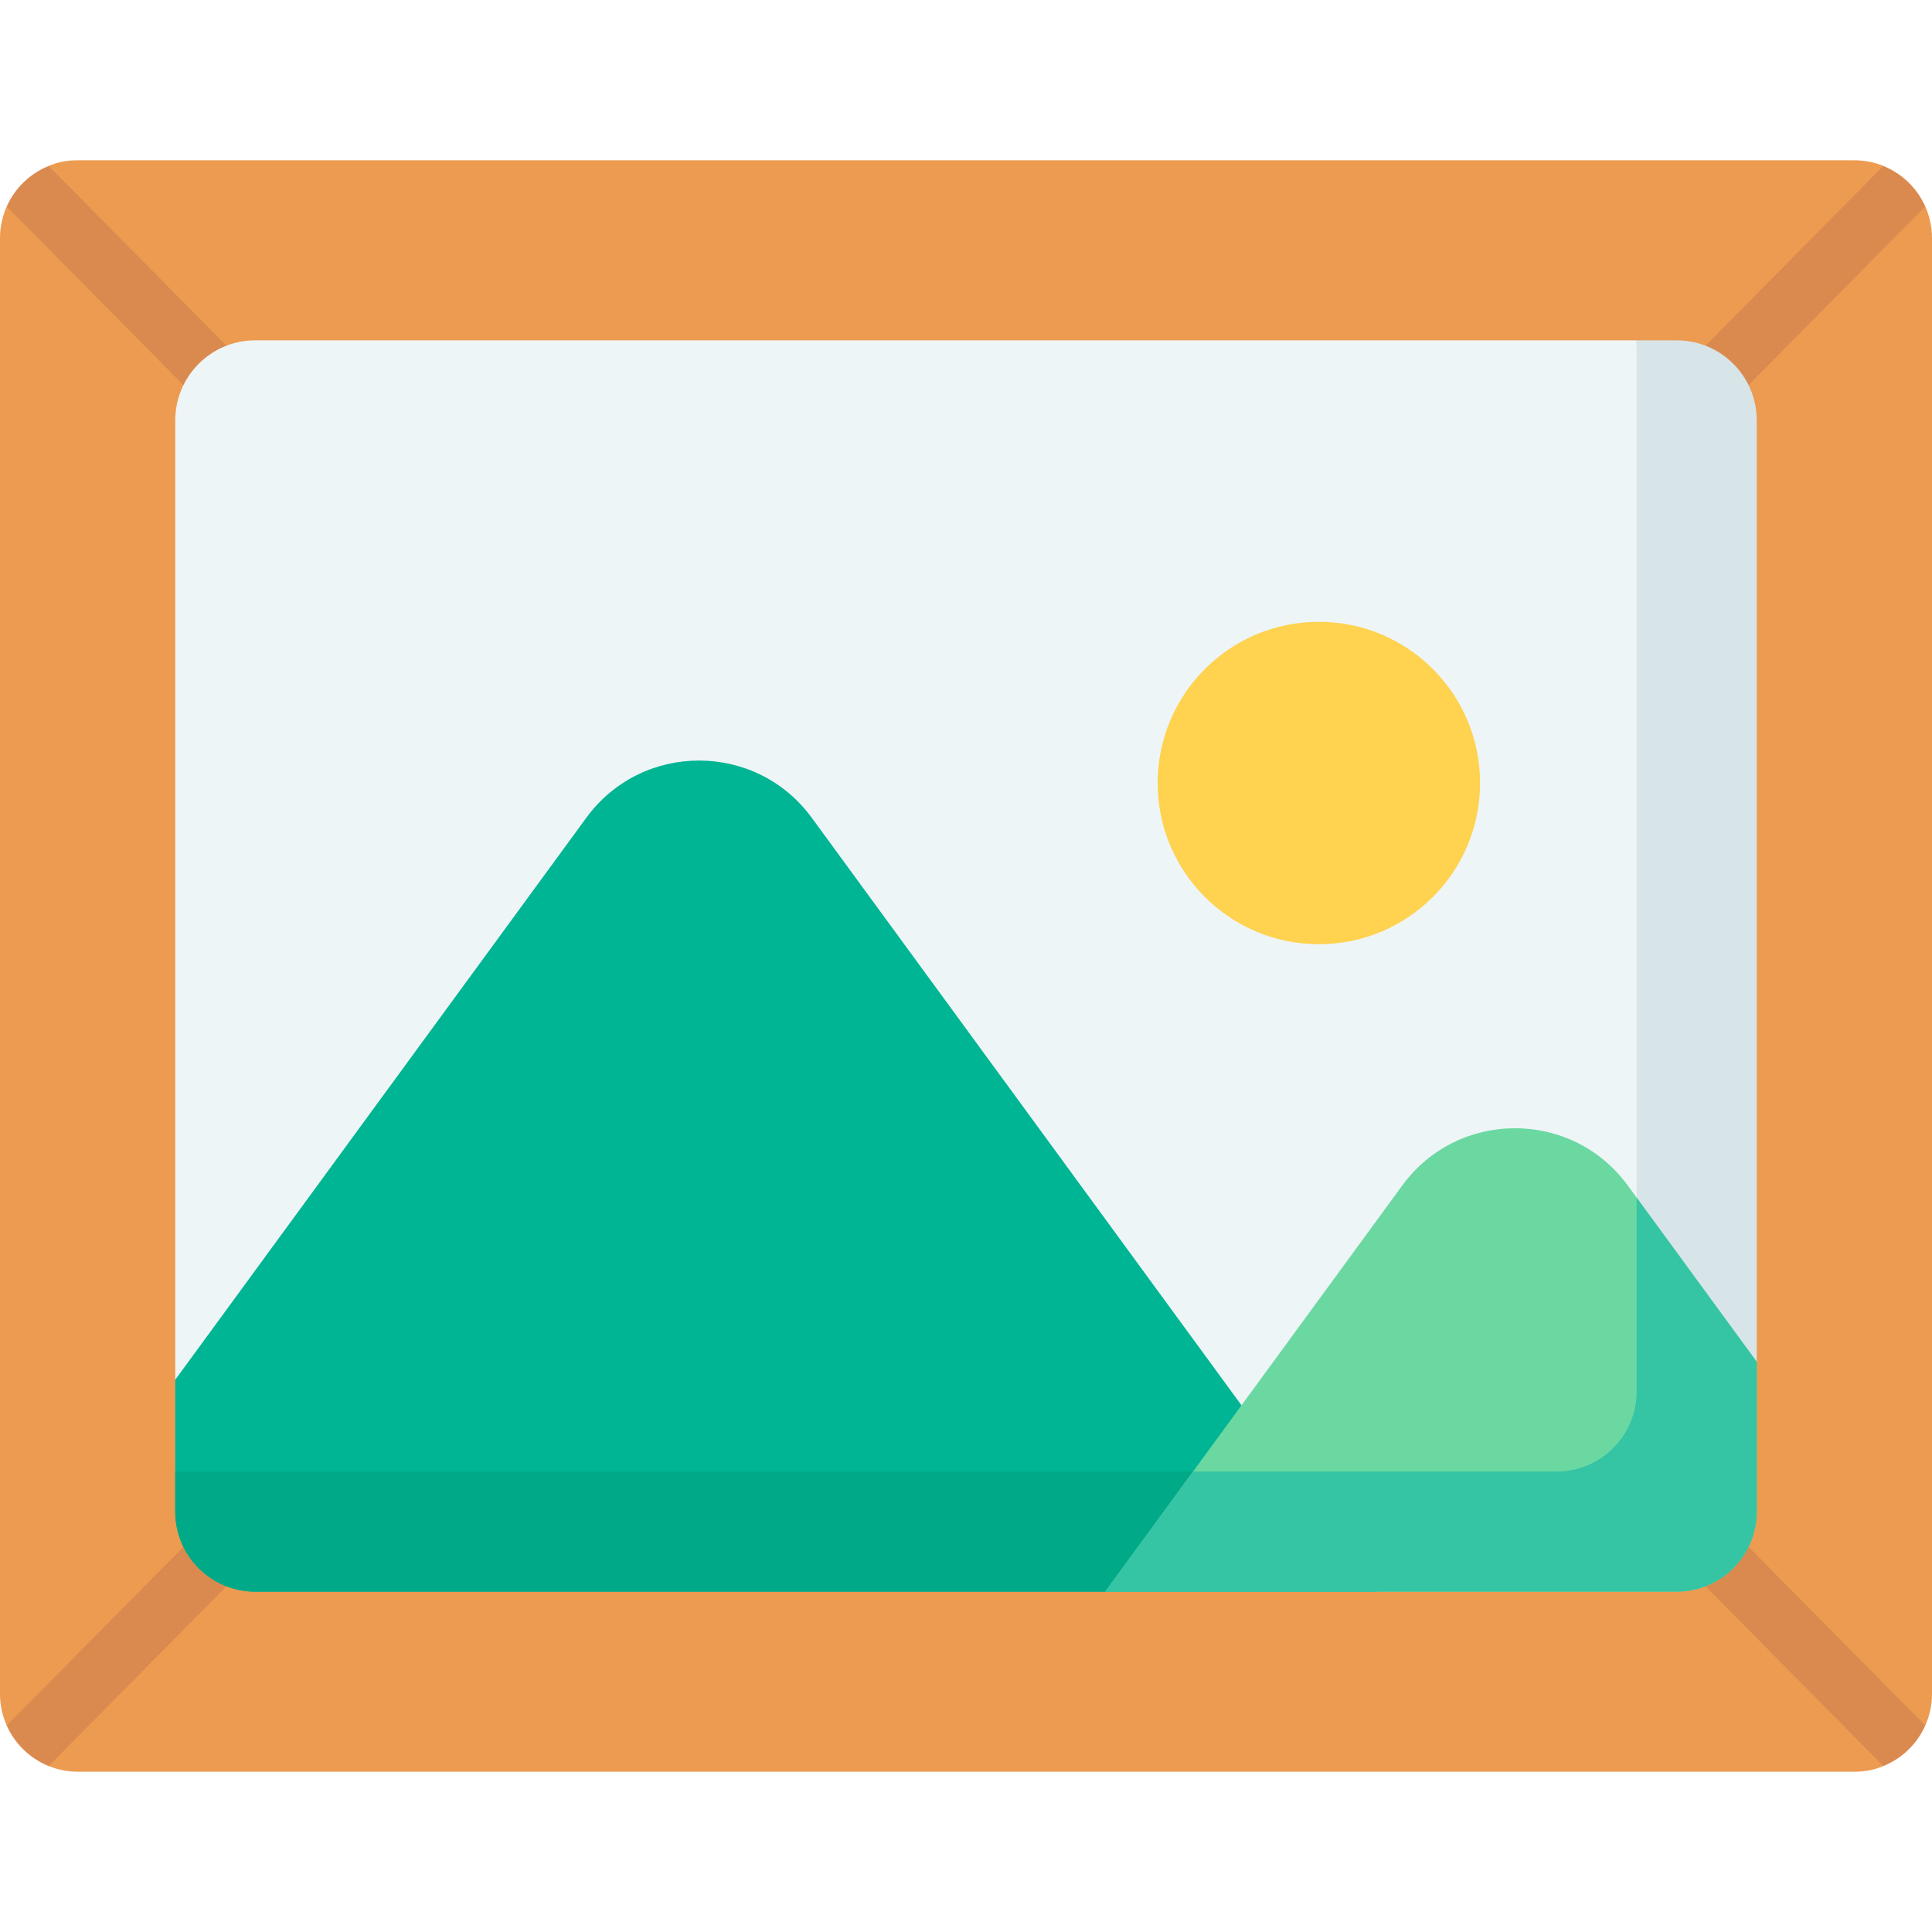
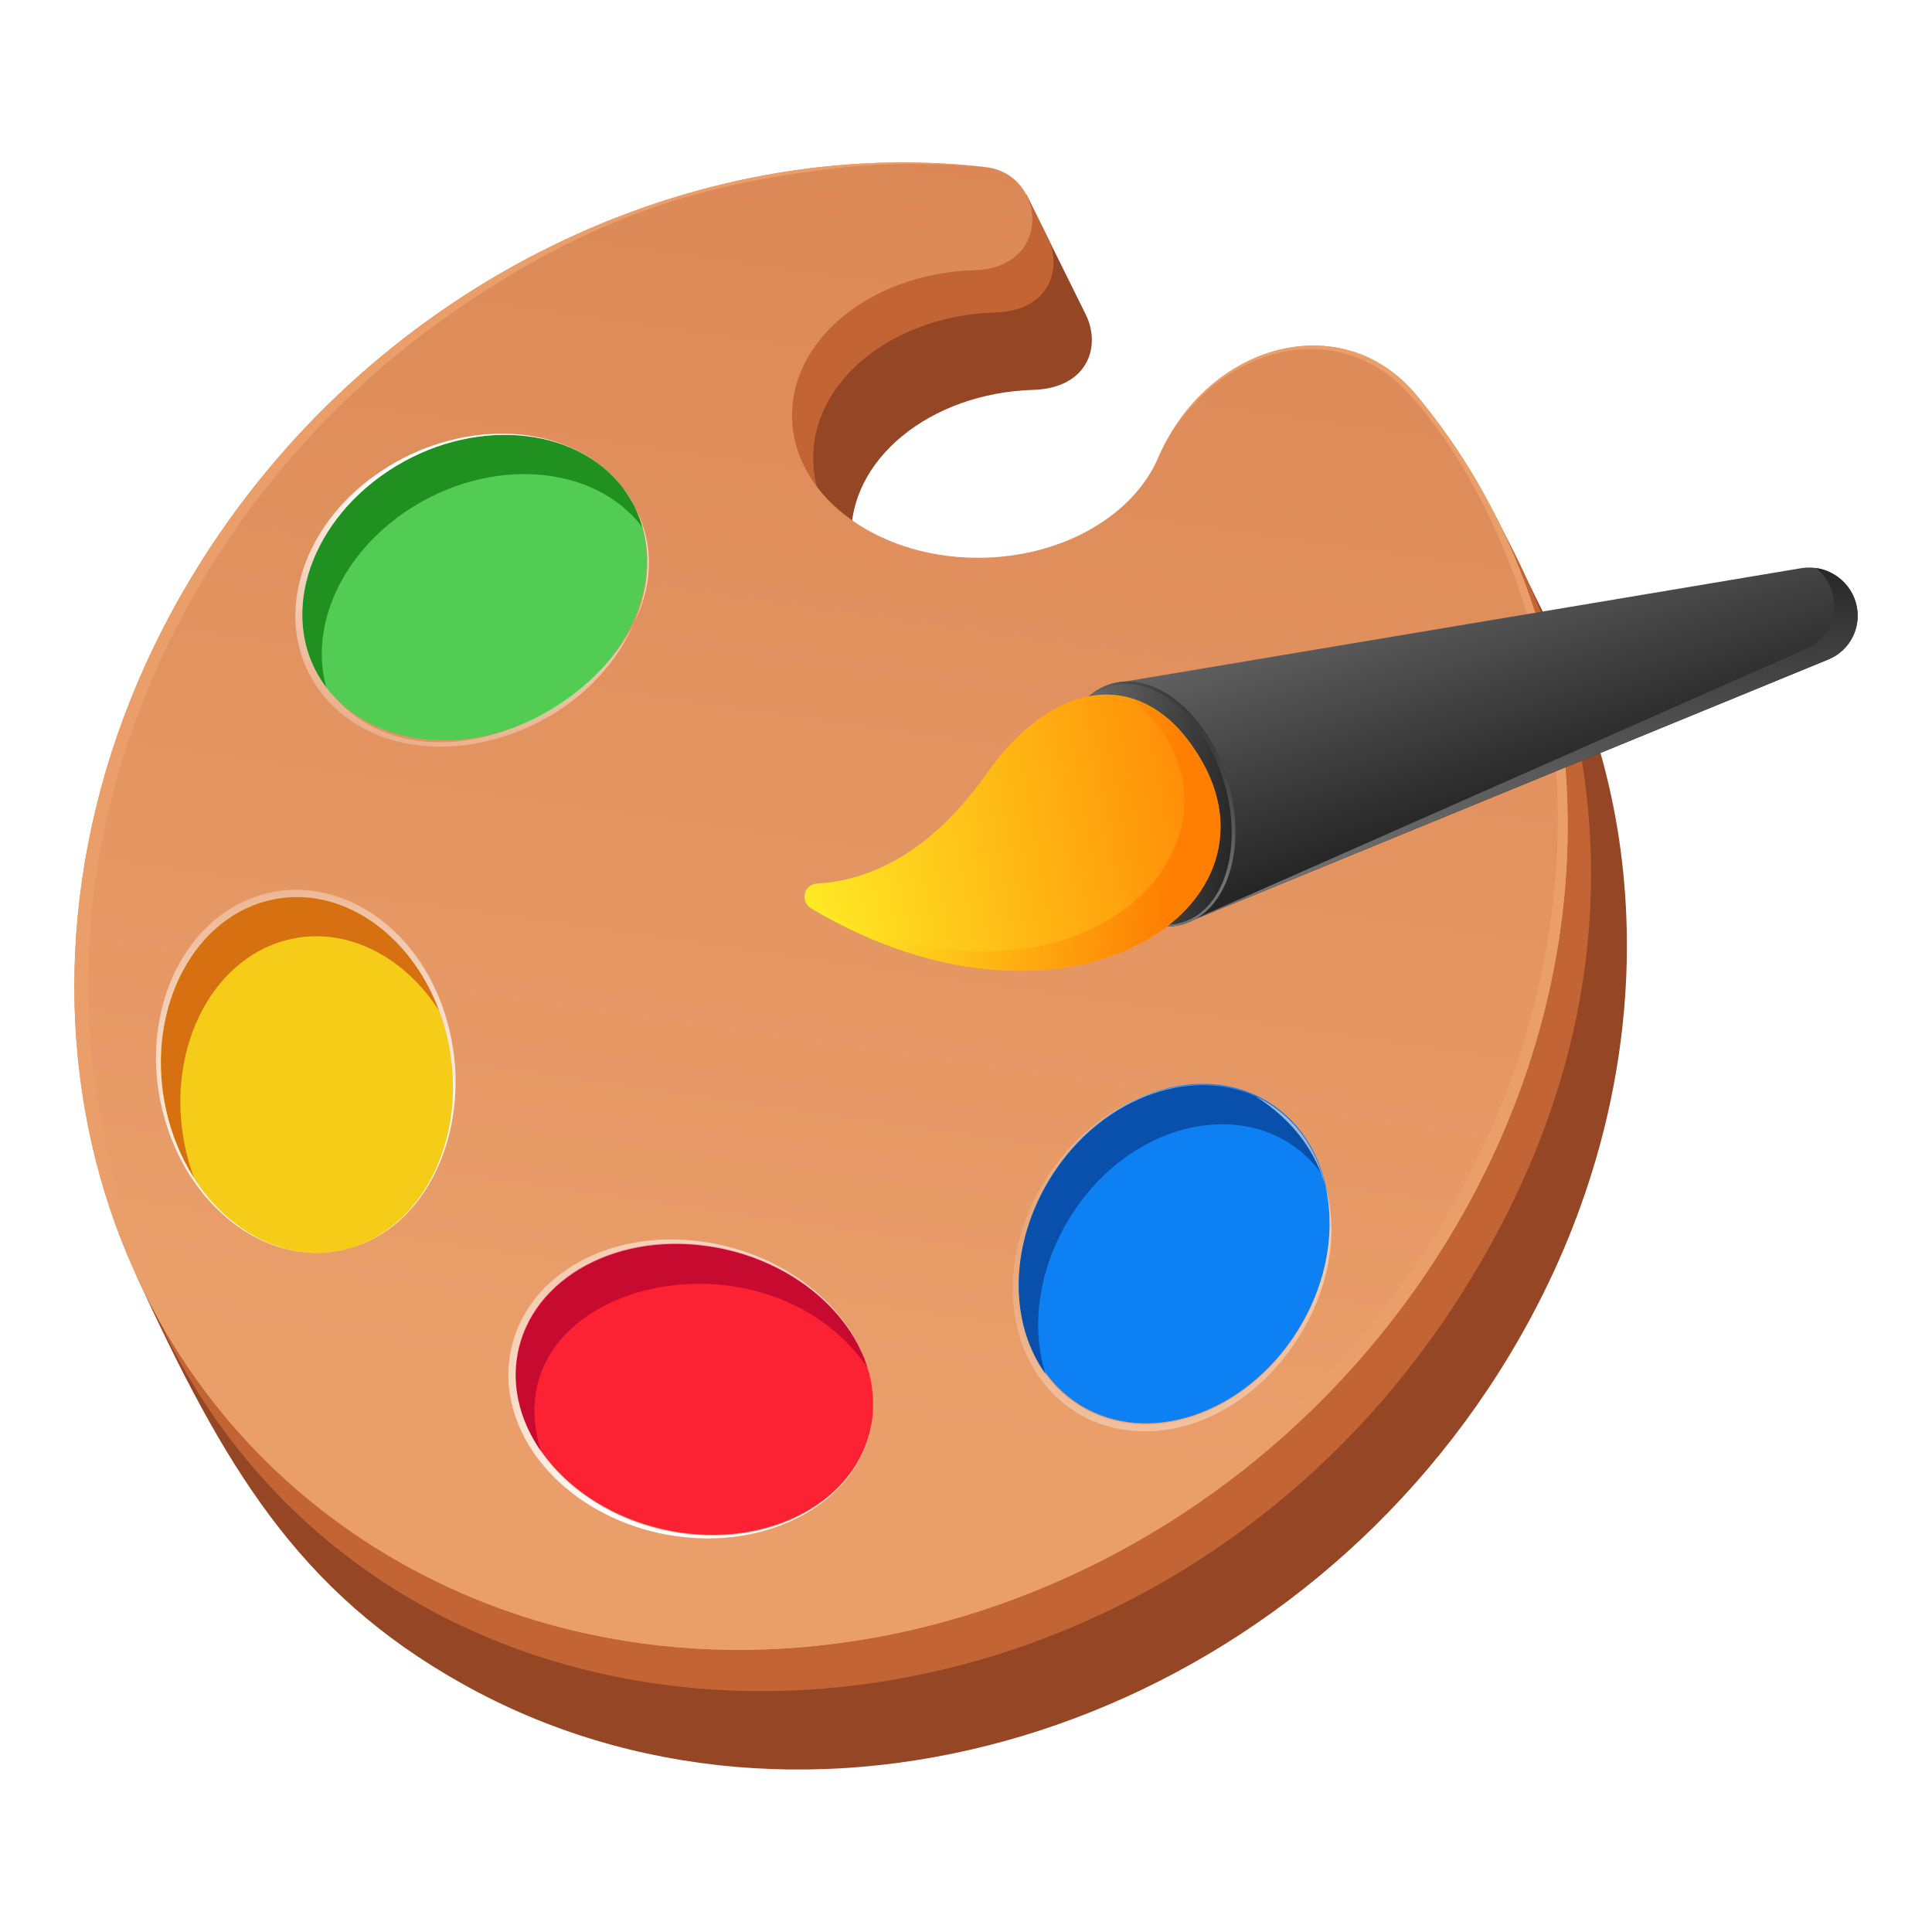
- <svg xmlns="http://www.w3.org/2000/svg" id="Capa_1" enable-background="new 0 0 512 512" viewBox="0 0 512 512">
-   <g>
-     <path d="m491.396 469.524h-470.792c-2.728 0-5.327-.543-7.71-1.506l-11.112-10.739c-1.137-2.556-1.782-5.38-1.782-8.358v-385.842c0-2.978.645-5.801 1.782-8.357l11.112-10.741c2.465-1.043 4.865-1.505 7.71-1.505h470.793c2.728 0 5.332.53 7.715 1.493l11.107 10.753c1.137 2.556 1.782 5.38 1.782 8.357v385.841c0 2.978-.645 5.802-1.782 8.359l-11.111 10.739c-2.467 1.043-4.867 1.506-7.712 1.506z" fill="#ec9b51" />
-     <g fill="#da8a4f">
-       <path d="m1.782 54.722 50.338 50.878c1.511 1.527 3.502 2.292 5.492 2.292 1.964 0 3.928-.743 5.434-2.234 3.033-3.001 3.059-7.892.058-10.927l-50.211-50.75c-4.954 2.003-8.946 5.872-11.111 10.741z" />
-       <path d="m454.388 107.892c1.991 0 3.981-.765 5.492-2.292l50.338-50.878c-2.166-4.869-6.157-8.738-11.112-10.741l-50.211 50.75c-3.001 3.034-2.975 7.926.058 10.927 1.506 1.491 3.471 2.234 5.435 2.234z" />
-       <path d="m12.894 468.019 50.211-50.752c3.001-3.033 2.975-7.925-.058-10.927-3.033-3-7.925-2.977-10.927.059l-50.338 50.88c2.166 4.869 6.157 8.737 11.112 10.74z" />
-       <path d="m510.218 457.279-50.338-50.879c-3.001-3.036-7.893-3.059-10.927-.059-3.033 3.002-3.059 7.893-.058 10.927l50.211 50.752c4.955-2.004 8.946-5.872 11.112-10.741z" />
+ <svg xmlns="http://www.w3.org/2000/svg" xmlns:xlink="http://www.w3.org/1999/xlink" id="Layer_1" enable-background="new 0 0 52 52" height="512" viewBox="0 0 52 52" width="512">
+   <linearGradient id="SVGID_1_" gradientTransform="matrix(.946 .325 -.325 .946 13.875 -857.433)" gradientUnits="userSpaceOnUse" x1="297.319" x2="280.628" y1="844.531" y2="757.717">
+     <stop offset="0" stop-color="#ea9f6b" />
+     <stop offset="1" stop-color="#c36435" />
+   </linearGradient>
+   <radialGradient id="SVGID_2_" cx="305.655" cy="827.503" gradientTransform="matrix(.946 .325 -.321 .934 7.233 -838.133)" gradientUnits="userSpaceOnUse" r="24.867">
+     <stop offset=".107" stop-color="#fff" stop-opacity="0" />
+     <stop offset=".306" stop-color="#fff" />
+   </radialGradient>
+   <linearGradient id="lg1">
+     <stop offset=".306" stop-color="#fff" />
+     <stop offset="1" stop-color="#fff" stop-opacity="0" />
+   </linearGradient>
+   <radialGradient id="SVGID_3_" cx="297.719" cy="837.538" gradientTransform="matrix(.946 .325 -.321 .934 7.233 -838.133)" gradientUnits="userSpaceOnUse" r="12.491" xlink:href="#lg1" />
+   <radialGradient id="SVGID_4_" cx="283.902" cy="831.871" gradientTransform="matrix(.946 .325 -.321 .934 7.233 -838.133)" gradientUnits="userSpaceOnUse" r="9.281" xlink:href="#lg1" />
+   <radialGradient id="SVGID_5_" cx="281.675" cy="812.546" gradientTransform="matrix(.946 .325 -.321 .934 7.233 -838.133)" gradientUnits="userSpaceOnUse" r="9.729" xlink:href="#lg1" />
+   <linearGradient id="lg2">
+     <stop offset="0" stop-color="#727272" />
+     <stop offset=".853" stop-color="#313131" />
+     <stop offset="1" stop-color="#262626" />
+   </linearGradient>
+   <linearGradient id="SVGID_6_" gradientTransform="matrix(.919 .395 -.395 .919 56.042 -358.554)" gradientUnits="userSpaceOnUse" x1="130.664" x2="136.206" xlink:href="#lg2" y1="348.773" y2="354.922" />
+   <linearGradient id="SVGID_7_" gradientTransform="matrix(.995 .096 -.096 .995 -21.483 -14.547)" gradientUnits="userSpaceOnUse" x1="53.14" x2="58.044" xlink:href="#lg2" y1="31.001" y2="31.001" />
+   <linearGradient id="SVGID_8_" gradientTransform="matrix(.919 .395 -.395 .919 56.042 -358.554)" gradientUnits="userSpaceOnUse" x1="136.91" x2="133.43" xlink:href="#lg2" y1="356.523" y2="350.32" />
+   <linearGradient id="SVGID_9_" gradientTransform="matrix(.995 .096 -.096 .995 -21.483 -14.547)" gradientUnits="userSpaceOnUse" x1="55.797" x2="57.815" xlink:href="#lg2" y1="30.776" y2="28.591" />
+   <linearGradient id="lg3">
+     <stop offset="0" stop-color="#fef328" />
+     <stop offset=".886" stop-color="#ff7f02" />
+   </linearGradient>
+   <linearGradient id="SVGID_10_" gradientTransform="matrix(.995 .096 -.096 .995 -21.483 -14.547)" gradientUnits="userSpaceOnUse" x1="45.604" x2="60.119" xlink:href="#lg3" y1="34.2" y2="30.161" />
+   <linearGradient id="SVGID_11_" gradientTransform="matrix(.995 .096 -.096 .995 -21.483 -14.547)" gradientUnits="userSpaceOnUse" x1="46.794" x2="57.627" xlink:href="#lg3" y1="32.028" y2="32.028" />
+   <g id="_x34_1">
+     <g>
+       <g>
+         <path d="m40.34 36.939c-6.214 9.779-18.706 13.529-27.902 8.377-4.428-2.481-6.406-5.845-8.77-10.987l.231-.109c-1.571-5.284-.786-11.448 2.674-16.892 4.479-7.048 12.219-10.964 19.635-10.672-.032-.186-.055-.328-.055-.328l1.473-1.092 1.577 3.189c.005.01.01.019.015.03.433.86.062 1.99-1.4 2.038-2.789.082-4.986 1.882-4.905 4.018.08 2.135 1.939 2.849 4.73 2.766 2.179-.065 3.996-1.176 4.649-2.678.597-1.378 1.717-2.487 3.175-2.894.008-.002.016-.004.025-.007 2.184-.602 3.514.731 4.695 2.443l.106-.181c.051.102 1.828 3.712 1.876 3.817 2.589 5.725 2.14 12.918-1.829 19.162z" fill="#954625" />
+         <path d="m39.316 34.856c7.226-11.37 1.061-20.48.977-20.896l-.106.181c-1.098-1.592-2.389-3.079-4.695-2.443-.008.002-.016.004-.025.007-1.458.408-2.578 1.516-3.175 2.894-.653 1.502-2.47 2.613-4.649 2.678-2.79.083-4.65-.63-4.73-2.766-.001-.023-.001-.045-.001-.068-.625-.442-.988-1.097-1.022-2.015-.081-2.136 2.115-3.936 4.905-4.018 1.403-.046 1.776-1.094 1.452-1.919l-.62-1.255-1.473 1.092s.023.142.055.328c-7.416-.292-15.155 3.624-19.635 10.672-3.459 5.444-4.244 11.608-2.674 16.892l-.223.105c.913 1.858.886 1.823 1.1 2.214 6.859 12.546 25.905 11.904 34.54-1.684z" fill="#c36435" />
+         <path d="m38.109 10.619c-1.978-2.364-5.595-1.398-6.942 1.713-.653 1.502-2.47 2.613-4.649 2.678-2.79.083-5.119-1.583-5.198-3.719-.081-2.136 2.115-3.936 4.905-4.018 2.133-.07 1.929-2.588.303-2.775-7.838-.899-16.309 3.055-21.079 10.562-6.214 9.779-3.798 21.882 5.397 27.035 9.195 5.152 21.687 1.402 27.902-8.376 4.949-7.787 4.424-17.048-.638-23.1z" fill="url(#SVGID_1_)" />
+         <g>
+           <ellipse cx="31.602" cy="33.768" fill="#0d81f3" rx="4.8" ry="3.912" transform="matrix(.532 -.847 .847 .532 -13.807 42.542)" />
+           <ellipse cx="18.691" cy="37.405" fill="#fd2134" rx="3.866" ry="4.857" transform="matrix(.227 -.974 .974 .227 -21.985 47.099)" />
+           <ellipse cx="8.261" cy="28.931" fill="#f5cc18" rx="3.903" ry="4.81" transform="matrix(.986 -.167 .167 .986 -4.719 1.788)" />
+           <ellipse cx="12.774" cy="15.817" fill="#52cc52" rx="4.824" ry="3.892" transform="matrix(.884 -.467 .467 .884 -5.908 7.796)" />
+         </g>
+         <path d="m28.561 33.187c1.602-3.12 5.342-3.907 7.027-1.573-1.079-3.438-5.682-3.125-7.551.516-.887 1.728-.791 3.611.102 4.848-.354-1.129-.24-2.503.422-3.791z" fill="#0850ac" />
+         <path d="m23.347 36.804c-.501-1.598-2.164-2.94-4.252-3.255-3.921-.592-6.523 2.649-4.535 5.513-1.409-4.498 5.98-6.302 8.787-2.258z" fill="#c70a30" />
+         <path d="m7.715 25.302c1.551-.403 3.149.409 4.111 1.912-.799-2.158-2.751-3.458-4.635-2.969-2.089.542-3.304 3.079-2.712 5.667.152.666.409 1.27.743 1.791-.087-.235-.161-.48-.219-.735-.591-2.588.623-5.125 2.712-5.667z" fill="#d67011" />
+         <path d="m10.972 13.734c2.205-1.46 5.025-1.253 6.318.458-.102-.365-.269-.713-.505-1.032-1.284-1.734-4.122-1.95-6.337-.483-2.216 1.467-2.97 4.063-1.686 5.797.006.008.013.017.019.025-.452-1.619.383-3.567 2.191-4.765z" fill="#209120" />
+       </g>
+       <g>
+         <path d="m5.448 15.06c-6.214 9.779-3.798 21.882 5.397 27.035 9.195 5.152 21.687 1.402 27.902-8.376 4.949-7.787 4.424-17.048-.638-23.1-1.978-2.364-5.595-1.398-6.942 1.712-0.0 0-0.0 0-0.0.001.131-.285.285-.559.46-.819.174-.26.37-.506.589-.729 1.377-1.411 3.421-1.895 5.061-.759.253.175.48.384.677.617 1.724 1.869 3.429 5.393 3.87 9.384.127 1.235.134 2.481.031 3.715-.221 2.468-.881 4.89-1.938 7.127-1.052 2.238-2.465 4.308-4.172 6.101-12.176 12.819-32.577 7.131-33.353-9.609-.114-2.465.247-4.947 1.024-7.293.389-1.173.874-2.316 1.454-3.411 1.563-2.95 3.926-5.897 7.367-8.284 3.998-2.754 7.019-3.476 10.494-3.873 1.258-.121 2.531-.115 3.795-.001-0-0-0-0-0-0-7.838-.899-16.308 3.055-21.079 10.562z" fill="#ea9f6b" />
+       </g>
+       <g>
+         <path d="m33.791 29.507c1.968.905 2.584 3.546 1.376 5.899-1.208 2.354-3.784 3.529-5.753 2.624s-2.585-3.546-1.377-5.9c1.208-2.354 3.784-3.528 5.752-2.624 0.0 0.0 0.0 0.0.001 0-1.055-.491-2.295-.366-3.34.145-1.056.513-1.918 1.381-2.461 2.355-.282.504-.499 1.05-.618 1.622-.44 2.12.457 3.889 1.96 4.581.557.254 1.179.351 1.781.305 3.944-.3 6.863-6.357 2.679-9.009z" fill="url(#SVGID_2_)" />
+         <path d="m18.288 41.261c-2.647-.4-4.613-2.45-4.39-4.58.223-2.129 2.55-3.532 5.197-3.132 2.647.4 4.612 2.449 4.39 4.579.126-1.15-.407-2.274-1.23-3.087-.41-.407-.887-.749-1.406-1.012-1.838-.937-4.248-.948-5.854.332-.234.186-.448.399-.629.639-1.063 1.394-.917 3.379.662 4.871 1.719 1.605 4.517 2.014 6.54.93 1.054-.563 1.803-1.521 1.917-2.672-.223 2.129-2.55 3.531-5.197 3.131z" fill="url(#SVGID_3_)" />
+         <path d="m12.16 28.015c-.553-2.897-2.907-4.507-5.022-3.961-1.056.278-2.005 1.072-2.543 2.357-.448 1.091-.503 2.31-.233 3.436.274 1.147.865 2.19 1.748 2.936.993.842 2.182 1.109 3.221.834-.001 0-.001 0-.002 0-2.089.541-4.261-1.117-4.852-3.704-.591-2.588.623-5.125 2.712-5.667 2.089-.542 4.262 1.116 4.853 3.704.577 2.527-.568 5.005-2.568 5.625-.048.015-.096.03-.145.042 2.206-.561 3.29-3.213 2.829-5.601z" fill="url(#SVGID_4_)" />
+         <path d="m16.786 13.16c0.0 0.0 0.0 0.0 0.0 0.0.03.041.059.083.087.125 2.803 4.185-5.081 9.278-8.11 5.189-1.284-1.734-.53-4.329 1.686-5.797 2.215-1.467 5.053-1.251 6.337.483-.34-.463-.807-.83-1.329-1.072-.522-.245-1.096-.378-1.674-.407-.578-.03-1.161.034-1.72.184-.56.149-1.1.378-1.595.682-.495.303-.953.674-1.338 1.114-.384.44-.704.943-.912 1.496-.104.276-.182.564-.226.859-.045.294-.058.596-.027.895.057.599.276 1.189.639 1.68 2.088 2.798 7.331 1.474 8.594-2.162.188-.54.269-1.119.206-1.688-.059-.568-.271-1.121-.615-1.58z" fill="url(#SVGID_5_)" />
+       </g>
    </g>
    <g>
-       <path d="m433.725 90.19h-366.062c-11.72 0-21.221 9.501-21.221 21.221v254.238l394.792 33.089z" fill="#eef5f6" />
-       <path d="m465.559 360.904v-249.493c0-11.72-9.501-21.221-21.221-21.221h-10.613v268.824z" fill="#d7e4e8" />
-       <path d="m215.116 216.709c-14.783-20.21-44.95-20.21-59.732.001l-108.942 148.939v34.939c0 11.72 9.501 21.221 21.221 21.221h297.473z" fill="#00b594" />
-       <path d="m46.442 389.975v10.613c0 11.72 9.501 21.221 21.221 21.221h297.473l-23.285-31.834z" fill="#00a987" />
-       <circle cx="349.513" cy="207.507" fill="#ffd24f" r="42.72" />
-       <path d="m431.359 314.149c-14.783-20.21-44.95-20.21-59.732 0l-78.748 107.66h151.458c11.72 0 21.221-9.501 21.221-21.221v-39.684z" fill="#6bd8a2" />
-       <path d="m433.725 317.383v51.372c0 11.72-9.501 21.221-21.221 21.221h-96.34l-23.285 31.834h151.458c11.72 0 21.221-9.501 21.221-21.221v-39.684z" fill="#35c4a4" />
+       <path d="m48.475 15.293c.652-.109 1.286.286 1.472.918v0c.185.628-.133 1.29-.739 1.539l-17.375 7.129-1.908-6.476z" fill="url(#SVGID_6_)" />
+       <g>
+         <path d="m31.835 24.879c-1.326.374-2.517-1.001-3.037-2.35 0-.005-.004-.01-.004-.01s-.004-.005-.004-.01c-.149-.509-.214-.642-.275-1.351-.004-.005-.004-.01.001-.015-.081-1.342.463-2.472 1.408-2.742 1.2-.339 2.602.837 3.128 2.627.526 1.79-.016 3.511-1.216 3.85z" fill="url(#SVGID_7_)" />
+       </g>
+       <g>
+         <path d="m49.948 16.211c-.147-.5-.576-.852-1.072-.923.205.162.363.386.441.652.185.628-.133 1.29-.739 1.539l-16.744 7.4 17.375-7.129c.607-.249.925-.911.739-1.539z" fill="url(#SVGID_8_)" />
+       </g>
+       <g>
+         <path d="m31.833 24.879c1.2-.338 1.746-2.061 1.219-3.85-.527-1.788-1.927-2.964-3.127-2.627-1.158.326-1.706 1.94-1.271 3.659.29 1.136-1.065-2.978 1.287-3.607.175-.045.356-.057.535-.04.179.017.355.067.522.136.963.401 1.648 1.488 1.951 2.508.2.683.272 1.452.123 2.151-.074.352-.203.696-.411.988-.104.145-.225.279-.368.386-.142.108-.303.191-.475.244-.173.051-.355.071-.537.06-1.947-.111-2.744-3.141-2.528-2.483.459 1.401 1.731 2.854 3.08 2.474z" fill="url(#SVGID_9_)" />
+       </g>
+       <path d="m21.829 24.443c-.305-.182-.193-.644.16-.662 1.168-.061 2.922-.619 4.567-2.962 1.671-2.38 4.019-2.979 5.585-.666 2.86 4.191-3.41 8.413-10.313 4.29z" fill="url(#SVGID_10_)" />
+       <g>
+         <path d="m21.829 24.443c-.02-.012-.038-.025-.054-.039 7.741 3.782 12.68-2.272 8.688-5.593.788.252 1.272.74 1.679 1.342 2.86 4.191-3.41 8.413-10.313 4.29z" fill="url(#SVGID_11_)" />
+       </g>
    </g>
  </g>
-   <g />
-   <g />
-   <g />
-   <g />
-   <g />
-   <g />
-   <g />
-   <g />
-   <g />
-   <g />
-   <g />
-   <g />
-   <g />
-   <g />
-   <g />
</svg>
